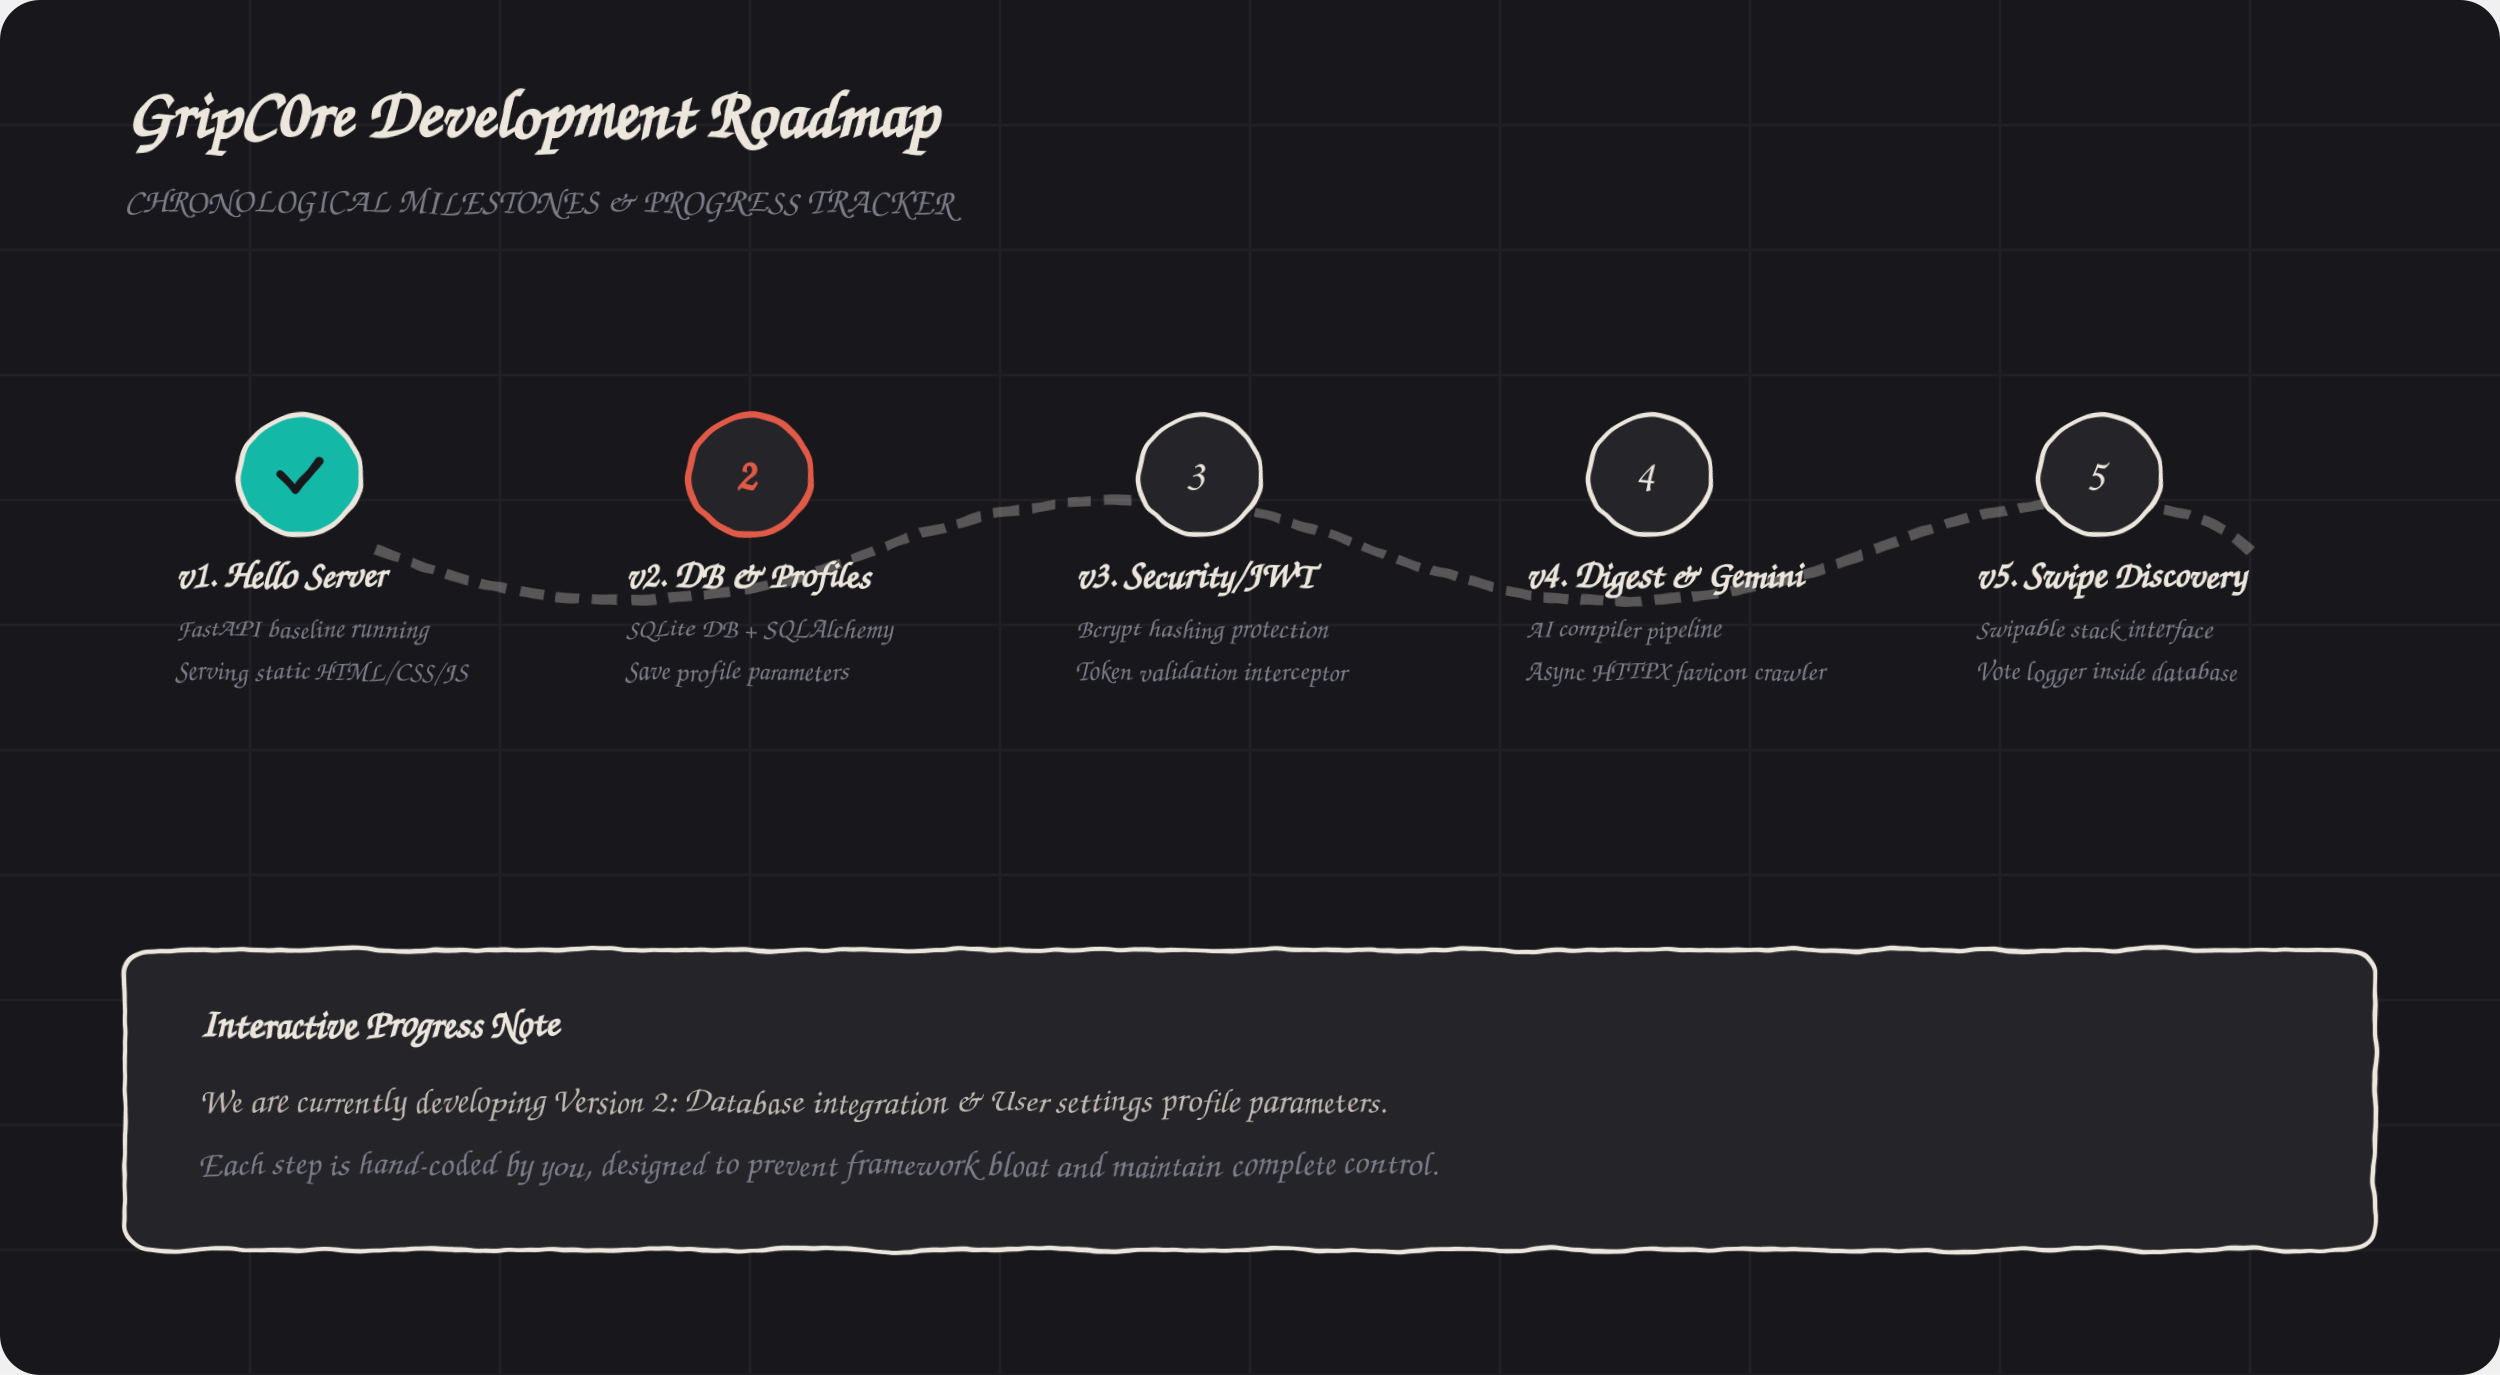
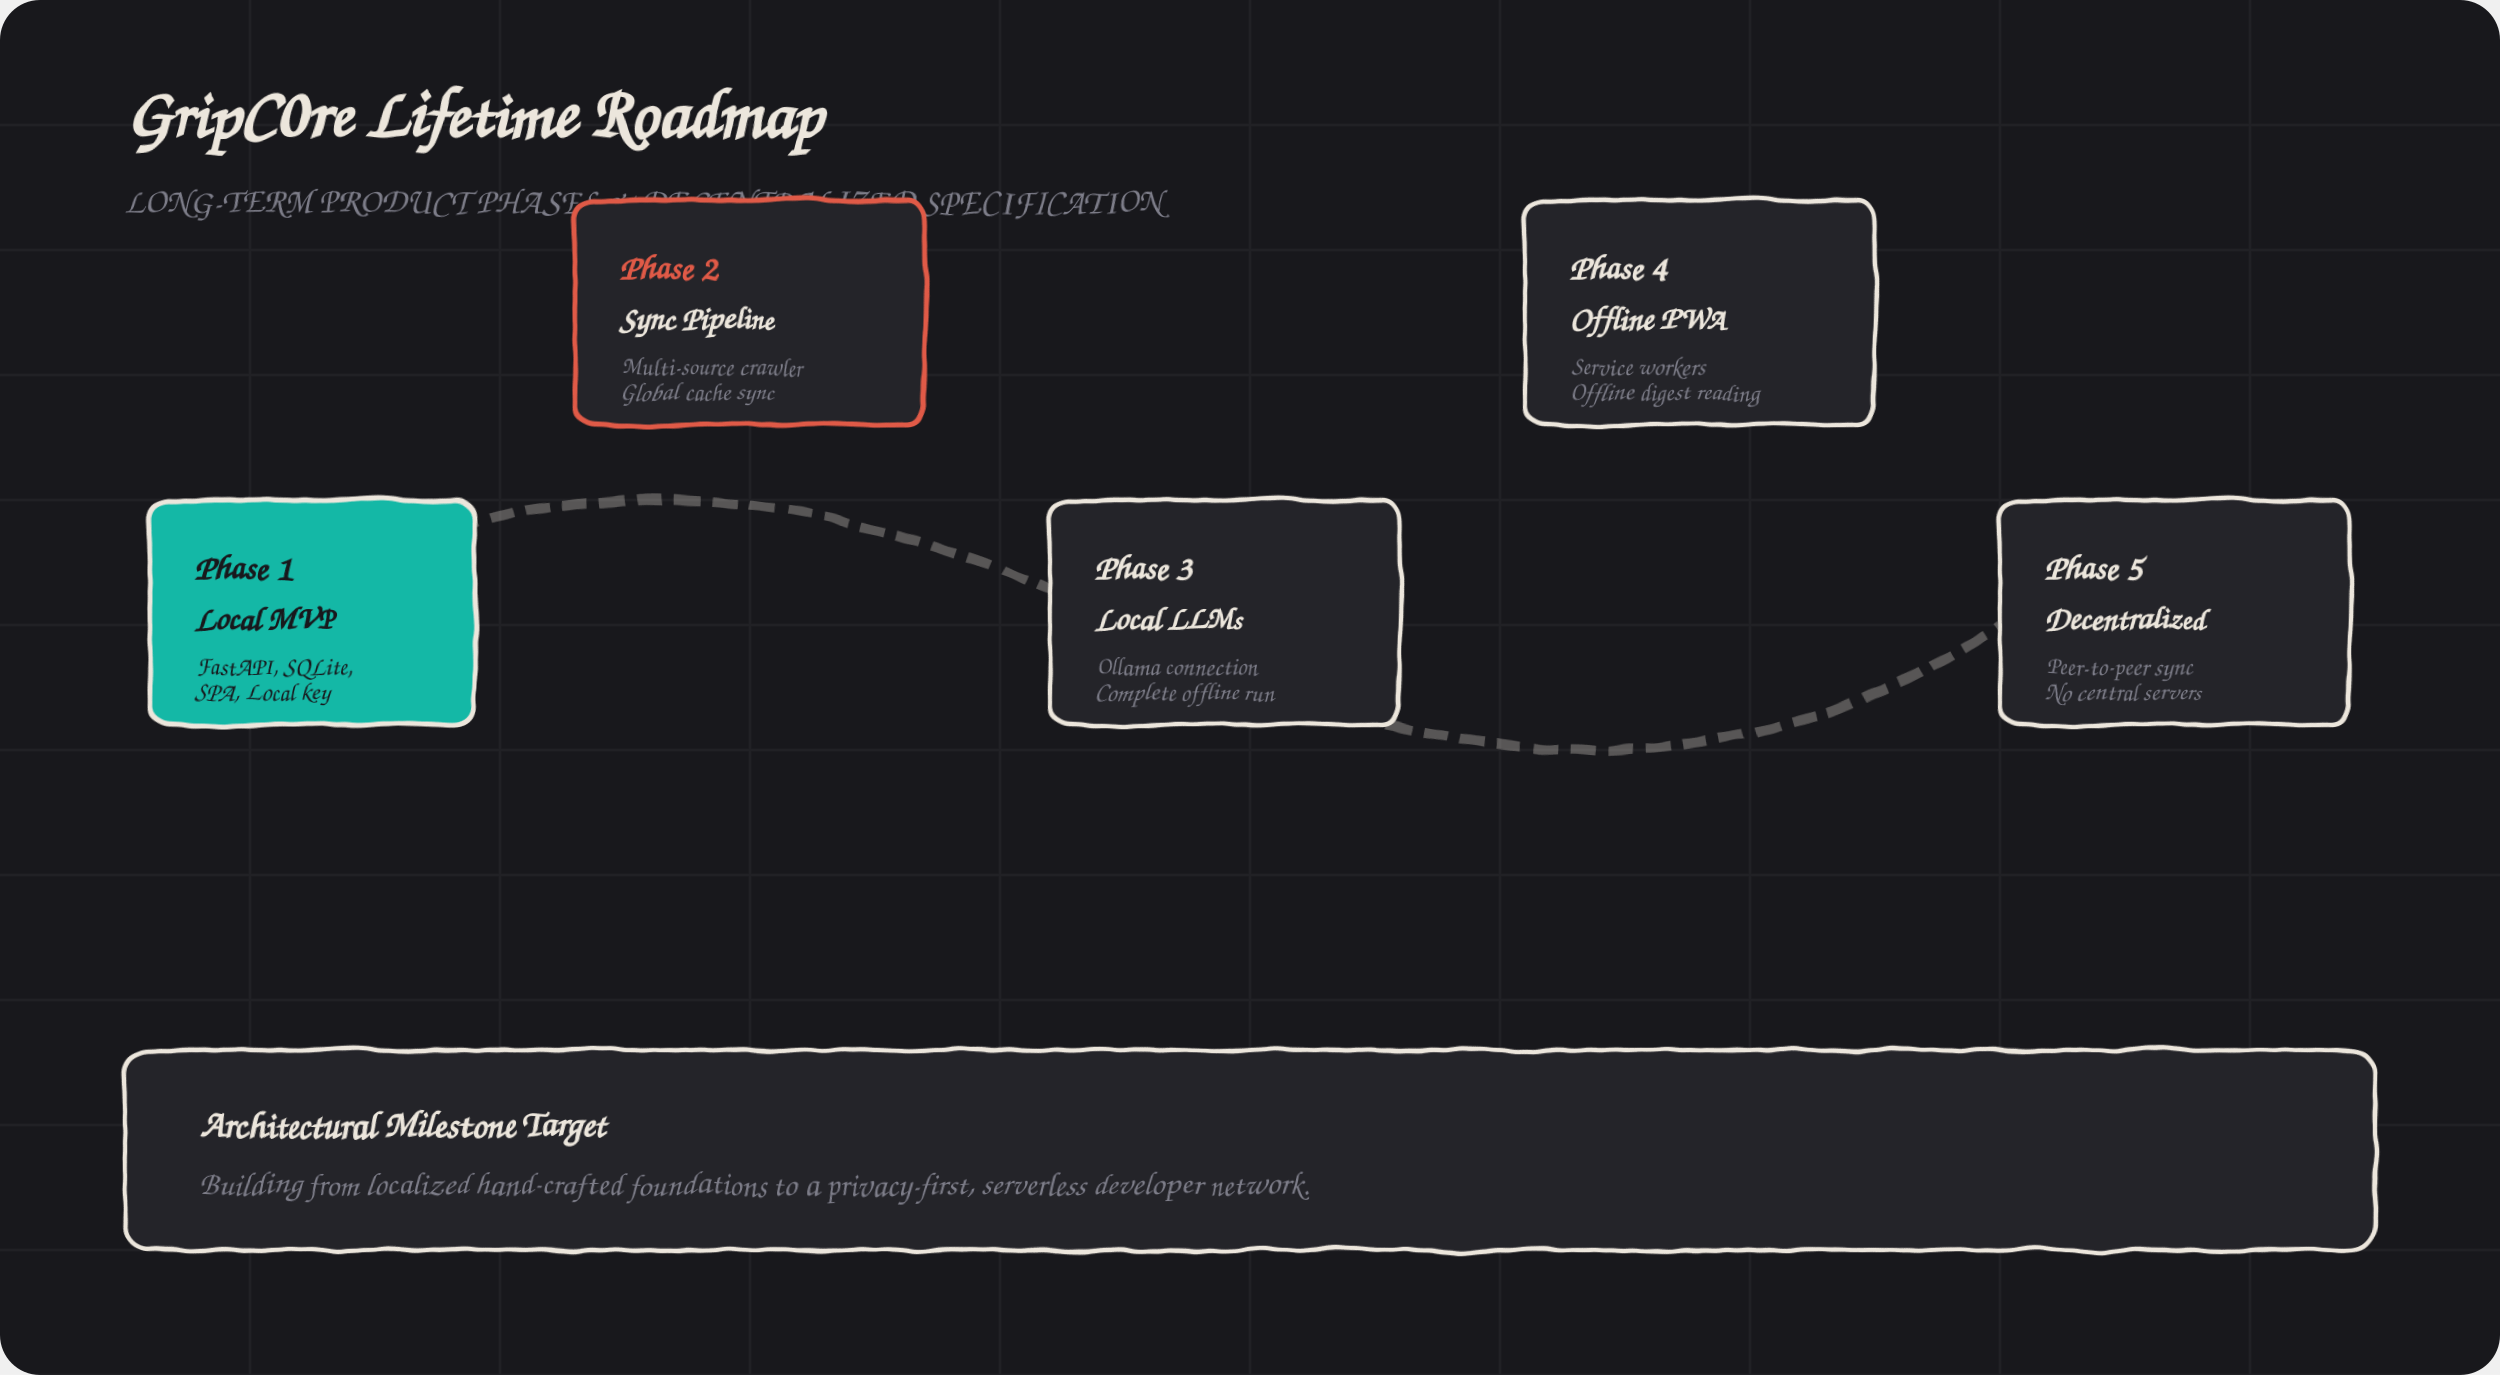
<svg xmlns="http://www.w3.org/2000/svg" width="1000" height="550" viewBox="0 0 1000 550" fill="none">
  <defs>
    <filter id="rough-edge" x="-10%" y="-10%" width="120%" height="120%">
      <feTurbulence type="fractalNoise" baseFrequency="0.04" numOctaves="3" result="noise" />
      <feDisplacementMap in="SourceGraphic" in2="noise" scale="3.5" xChannelSelector="R" yChannelSelector="G" />
    </filter>
  </defs>
  <rect width="1000" height="550" rx="16" fill="#18181C" />
  <g opacity="0.04" stroke="#ffffff" stroke-width="1">
    <path d="M 0,50 L 1000,50 M 0,100 L 1000,100 M 0,150 L 1000,150 M 0,200 L 1000,200 M 0,250 L 1000,250 M 0,300 L 1000,300 M 0,350 L 1000,350 M 0,400 L 1000,400 M 0,450 L 1000,450 M 0,500 L 1000,500 M 0,550 L 1000,550" />
    <path d="M 100,0 L 100,550 M 200,0 L 200,550 M 300,0 L 300,550 M 400,0 L 400,550 M 500,0 L 500,550 M 600,0 L 600,550 M 700,0 L 700,550 M 800,0 L 800,550 M 900,0 L 900,550" />
  </g>
-   <text x="50" y="55" font-family="'Virgil', 'Comic Sans MS', cursive, sans-serif" font-size="28" font-weight="bold" fill="#ECE6DC" filter="url(#rough-edge)">GripC0re Development Roadmap</text>
-   <text x="50" y="85" font-family="'Virgil', 'Comic Sans MS', cursive, sans-serif" font-size="14" fill="#7E7E8A" filter="url(#rough-edge)">CHRONOLOGICAL MILESTONES &amp; PROGRESS TRACKER</text>
-   <path d="M 150,220 Q 250,260 350,220 T 550,220 T 750,220 T 900,220" stroke="#ECE6DC" stroke-opacity="0.3" stroke-width="4" stroke-dasharray="10 5" fill="none" filter="url(#rough-edge)" />
-   <g transform="translate(80, 150)" filter="url(#rough-edge)">
-     <circle cx="40" cy="40" r="24" fill="#14B8A6" stroke="#ECE6DC" stroke-width="2" />
-     <path d="M 32,40 L 38,46 L 48,34" stroke="#18181C" stroke-width="3" stroke-linecap="round" stroke-linejoin="round" />
-     <text x="-10" y="85" font-family="'Virgil', 'Comic Sans MS', cursive, sans-serif" font-size="15" font-weight="bold" fill="#ECE6DC">v1. Hello Server</text>
-     <text x="-10" y="105" font-family="'Virgil', 'Comic Sans MS', cursive, sans-serif" font-size="11" fill="#7E7E8A">FastAPI baseline running</text>
-     <text x="-10" y="122" font-family="'Virgil', 'Comic Sans MS', cursive, sans-serif" font-size="11" fill="#7E7E8A">Serving static HTML/CSS/JS</text>
+   <text x="50" y="55" font-family="'Virgil', 'Comic Sans MS', cursive, sans-serif" font-size="28" font-weight="bold" fill="#ECE6DC" filter="url(#rough-edge)">GripC0re Lifetime Roadmap</text>
+   <text x="50" y="85" font-family="'Virgil', 'Comic Sans MS', cursive, sans-serif" font-size="14" fill="#7E7E8A" filter="url(#rough-edge)">LONG-TERM PRODUCT PHASES &amp; DECENTRALIZED SPECIFICATION</text>
+   <path d="M 100,250 Q 250,150 450,250 T 800,250 M 800,250 L 900,250" stroke="#ECE6DC" stroke-opacity="0.3" stroke-width="4" stroke-dasharray="10 5" fill="none" filter="url(#rough-edge)" />
+   <g transform="translate(60, 200)" filter="url(#rough-edge)">
+     <rect width="130" height="90" rx="8" fill="#14B8A6" stroke="#ECE6DC" stroke-width="2" />
+     <text x="18" y="32" font-family="'Virgil', 'Comic Sans MS', cursive, sans-serif" font-size="14" font-weight="bold" fill="#18181C">Phase 1</text>
+     <text x="18" y="52" font-family="'Virgil', 'Comic Sans MS', cursive, sans-serif" font-size="13" font-weight="bold" fill="#18181C">Local MVP</text>
+     <text x="18" y="70" font-family="'Virgil', 'Comic Sans MS', cursive, sans-serif" font-size="10" fill="#18181C">FastAPI, SQLite,</text>
+     <text x="18" y="80" font-family="'Virgil', 'Comic Sans MS', cursive, sans-serif" font-size="10" fill="#18181C">SPA, Local key</text>
  </g>
-   <g transform="translate(260, 150)" filter="url(#rough-edge)">
-     <circle cx="40" cy="40" r="24" fill="#242429" stroke="#E05A47" stroke-width="2.5" />
-     <text x="34" y="46" font-family="'Virgil', 'Comic Sans MS', cursive, sans-serif" font-size="18" font-weight="bold" fill="#E05A47">2</text>
-     <text x="-10" y="85" font-family="'Virgil', 'Comic Sans MS', cursive, sans-serif" font-size="15" font-weight="bold" fill="#ECE6DC">v2. DB &amp; Profiles</text>
-     <text x="-10" y="105" font-family="'Virgil', 'Comic Sans MS', cursive, sans-serif" font-size="11" fill="#7E7E8A">SQLite DB + SQLAlchemy</text>
-     <text x="-10" y="122" font-family="'Virgil', 'Comic Sans MS', cursive, sans-serif" font-size="11" fill="#7E7E8A">Save profile parameters</text>
+   <g transform="translate(230, 80)" filter="url(#rough-edge)">
+     <rect width="140" height="90" rx="8" fill="#242429" stroke="#E05A47" stroke-width="2" />
+     <text x="18" y="32" font-family="'Virgil', 'Comic Sans MS', cursive, sans-serif" font-size="14" font-weight="bold" fill="#E05A47">Phase 2</text>
+     <text x="18" y="52" font-family="'Virgil', 'Comic Sans MS', cursive, sans-serif" font-size="13" font-weight="bold" fill="#ECE6DC">Sync Pipeline</text>
+     <text x="18" y="70" font-family="'Virgil', 'Comic Sans MS', cursive, sans-serif" font-size="10" fill="#7E7E8A">Multi-source crawler</text>
+     <text x="18" y="80" font-family="'Virgil', 'Comic Sans MS', cursive, sans-serif" font-size="10" fill="#7E7E8A">Global cache sync</text>
  </g>
-   <g transform="translate(440, 150)" filter="url(#rough-edge)">
-     <circle cx="40" cy="40" r="24" fill="#242429" stroke="#ECE6DC" stroke-width="1.8" />
-     <text x="34" y="46" font-family="'Virgil', 'Comic Sans MS', cursive, sans-serif" font-size="18" fill="#ECE6DC">3</text>
-     <text x="-10" y="85" font-family="'Virgil', 'Comic Sans MS', cursive, sans-serif" font-size="15" font-weight="bold" fill="#ECE6DC">v3. Security/JWT</text>
-     <text x="-10" y="105" font-family="'Virgil', 'Comic Sans MS', cursive, sans-serif" font-size="11" fill="#7E7E8A">Bcrypt hashing protection</text>
-     <text x="-10" y="122" font-family="'Virgil', 'Comic Sans MS', cursive, sans-serif" font-size="11" fill="#7E7E8A">Token validation interceptor</text>
+   <g transform="translate(420, 200)" filter="url(#rough-edge)">
+     <rect width="140" height="90" rx="8" fill="#242429" stroke="#ECE6DC" stroke-width="1.8" />
+     <text x="18" y="32" font-family="'Virgil', 'Comic Sans MS', cursive, sans-serif" font-size="14" font-weight="bold" fill="#ECE6DC">Phase 3</text>
+     <text x="18" y="52" font-family="'Virgil', 'Comic Sans MS', cursive, sans-serif" font-size="13" font-weight="bold" fill="#ECE6DC">Local LLMs</text>
+     <text x="18" y="70" font-family="'Virgil', 'Comic Sans MS', cursive, sans-serif" font-size="10" fill="#7E7E8A">Ollama connection</text>
+     <text x="18" y="80" font-family="'Virgil', 'Comic Sans MS', cursive, sans-serif" font-size="10" fill="#7E7E8A">Complete offline run</text>
  </g>
-   <g transform="translate(620, 150)" filter="url(#rough-edge)">
-     <circle cx="40" cy="40" r="24" fill="#242429" stroke="#ECE6DC" stroke-width="1.8" />
-     <text x="34" y="46" font-family="'Virgil', 'Comic Sans MS', cursive, sans-serif" font-size="18" fill="#ECE6DC">4</text>
-     <text x="-10" y="85" font-family="'Virgil', 'Comic Sans MS', cursive, sans-serif" font-size="15" font-weight="bold" fill="#ECE6DC">v4. Digest &amp; Gemini</text>
-     <text x="-10" y="105" font-family="'Virgil', 'Comic Sans MS', cursive, sans-serif" font-size="11" fill="#7E7E8A">AI compiler pipeline</text>
-     <text x="-10" y="122" font-family="'Virgil', 'Comic Sans MS', cursive, sans-serif" font-size="11" fill="#7E7E8A">Async HTTPX favicon crawler</text>
+   <g transform="translate(610, 80)" filter="url(#rough-edge)">
+     <rect width="140" height="90" rx="8" fill="#242429" stroke="#ECE6DC" stroke-width="1.8" />
+     <text x="18" y="32" font-family="'Virgil', 'Comic Sans MS', cursive, sans-serif" font-size="14" font-weight="bold" fill="#ECE6DC">Phase 4</text>
+     <text x="18" y="52" font-family="'Virgil', 'Comic Sans MS', cursive, sans-serif" font-size="13" font-weight="bold" fill="#ECE6DC">Offline PWA</text>
+     <text x="18" y="70" font-family="'Virgil', 'Comic Sans MS', cursive, sans-serif" font-size="10" fill="#7E7E8A">Service workers</text>
+     <text x="18" y="80" font-family="'Virgil', 'Comic Sans MS', cursive, sans-serif" font-size="10" fill="#7E7E8A">Offline digest reading</text>
  </g>
-   <g transform="translate(800, 150)" filter="url(#rough-edge)">
-     <circle cx="40" cy="40" r="24" fill="#242429" stroke="#ECE6DC" stroke-width="1.8" />
-     <text x="34" y="46" font-family="'Virgil', 'Comic Sans MS', cursive, sans-serif" font-size="18" fill="#ECE6DC">5</text>
-     <text x="-10" y="85" font-family="'Virgil', 'Comic Sans MS', cursive, sans-serif" font-size="15" font-weight="bold" fill="#ECE6DC">v5. Swipe Discovery</text>
-     <text x="-10" y="105" font-family="'Virgil', 'Comic Sans MS', cursive, sans-serif" font-size="11" fill="#7E7E8A">Swipable stack interface</text>
-     <text x="-10" y="122" font-family="'Virgil', 'Comic Sans MS', cursive, sans-serif" font-size="11" fill="#7E7E8A">Vote logger inside database</text>
+   <g transform="translate(800, 200)" filter="url(#rough-edge)">
+     <rect width="140" height="90" rx="8" fill="#242429" stroke="#ECE6DC" stroke-width="1.8" />
+     <text x="18" y="32" font-family="'Virgil', 'Comic Sans MS', cursive, sans-serif" font-size="14" font-weight="bold" fill="#ECE6DC">Phase 5</text>
+     <text x="18" y="52" font-family="'Virgil', 'Comic Sans MS', cursive, sans-serif" font-size="13" font-weight="bold" fill="#ECE6DC">Decentralized</text>
+     <text x="18" y="70" font-family="'Virgil', 'Comic Sans MS', cursive, sans-serif" font-size="10" fill="#7E7E8A">Peer-to-peer sync</text>
+     <text x="18" y="80" font-family="'Virgil', 'Comic Sans MS', cursive, sans-serif" font-size="10" fill="#7E7E8A">No central servers</text>
  </g>
-   <g transform="translate(50, 380)" filter="url(#rough-edge)">
-     <rect width="900" height="120" rx="10" fill="#242429" stroke="#ECE6DC" stroke-width="1.8" />
-     <text x="30" y="35" font-family="'Virgil', 'Comic Sans MS', cursive, sans-serif" font-size="16" font-weight="bold" fill="#ECE6DC">Interactive Progress Note</text>
-     <text x="30" y="65" font-family="'Virgil', 'Comic Sans MS', cursive, sans-serif" font-size="14" fill="#C2BCB2">We are currently developing Version 2: Database integration &amp; User settings profile parameters.</text>
-     <text x="30" y="90" font-family="'Virgil', 'Comic Sans MS', cursive, sans-serif" font-size="14" fill="#7E7E8A">Each step is hand-coded by you, designed to prevent framework bloat and maintain complete control.</text>
+   <g transform="translate(50, 420)" filter="url(#rough-edge)">
+     <rect width="900" height="80" rx="10" fill="#242429" stroke="#ECE6DC" stroke-width="1.8" />
+     <text x="30" y="35" font-family="'Virgil', 'Comic Sans MS', cursive, sans-serif" font-size="15" font-weight="bold" fill="#ECE6DC">Architectural Milestone Target</text>
+     <text x="30" y="58" font-family="'Virgil', 'Comic Sans MS', cursive, sans-serif" font-size="13" fill="#7E7E8A">Building from localized hand-crafted foundations to a privacy-first, serverless developer network.</text>
  </g>
</svg>
